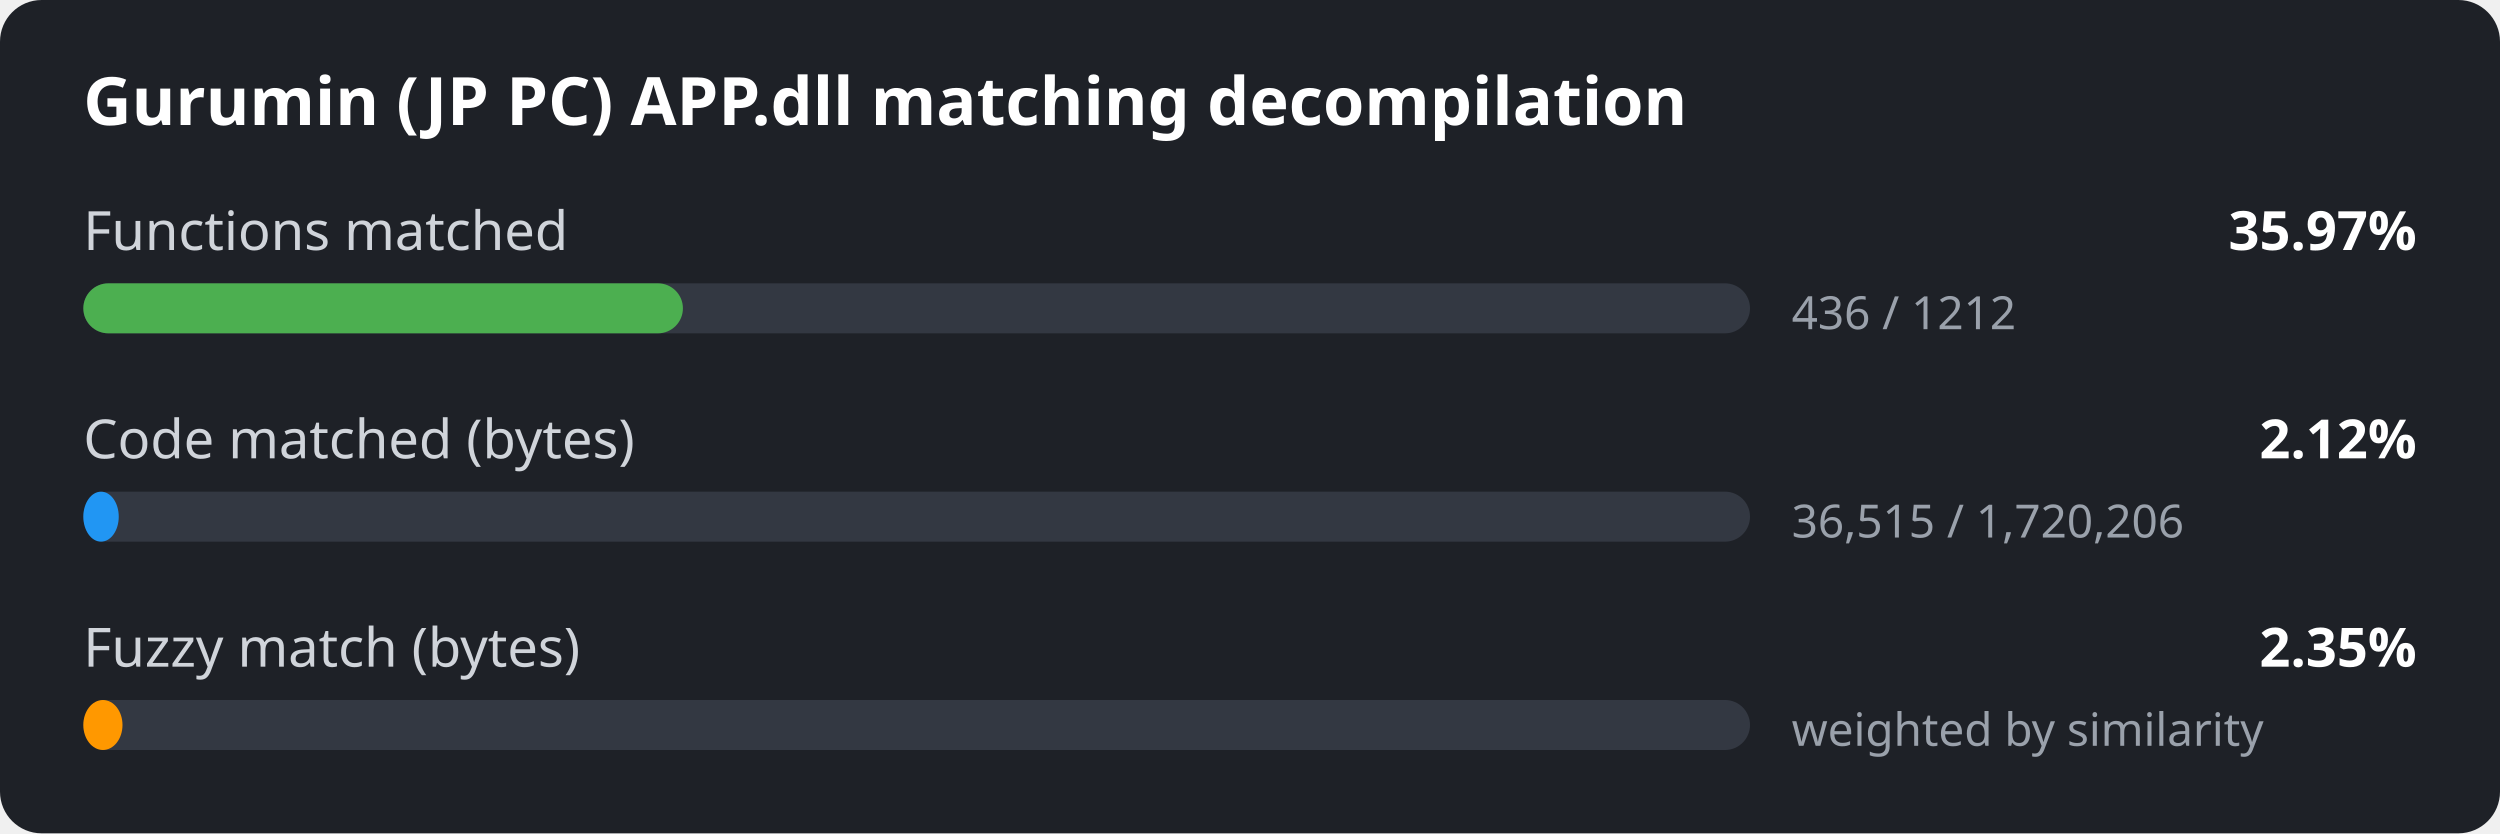
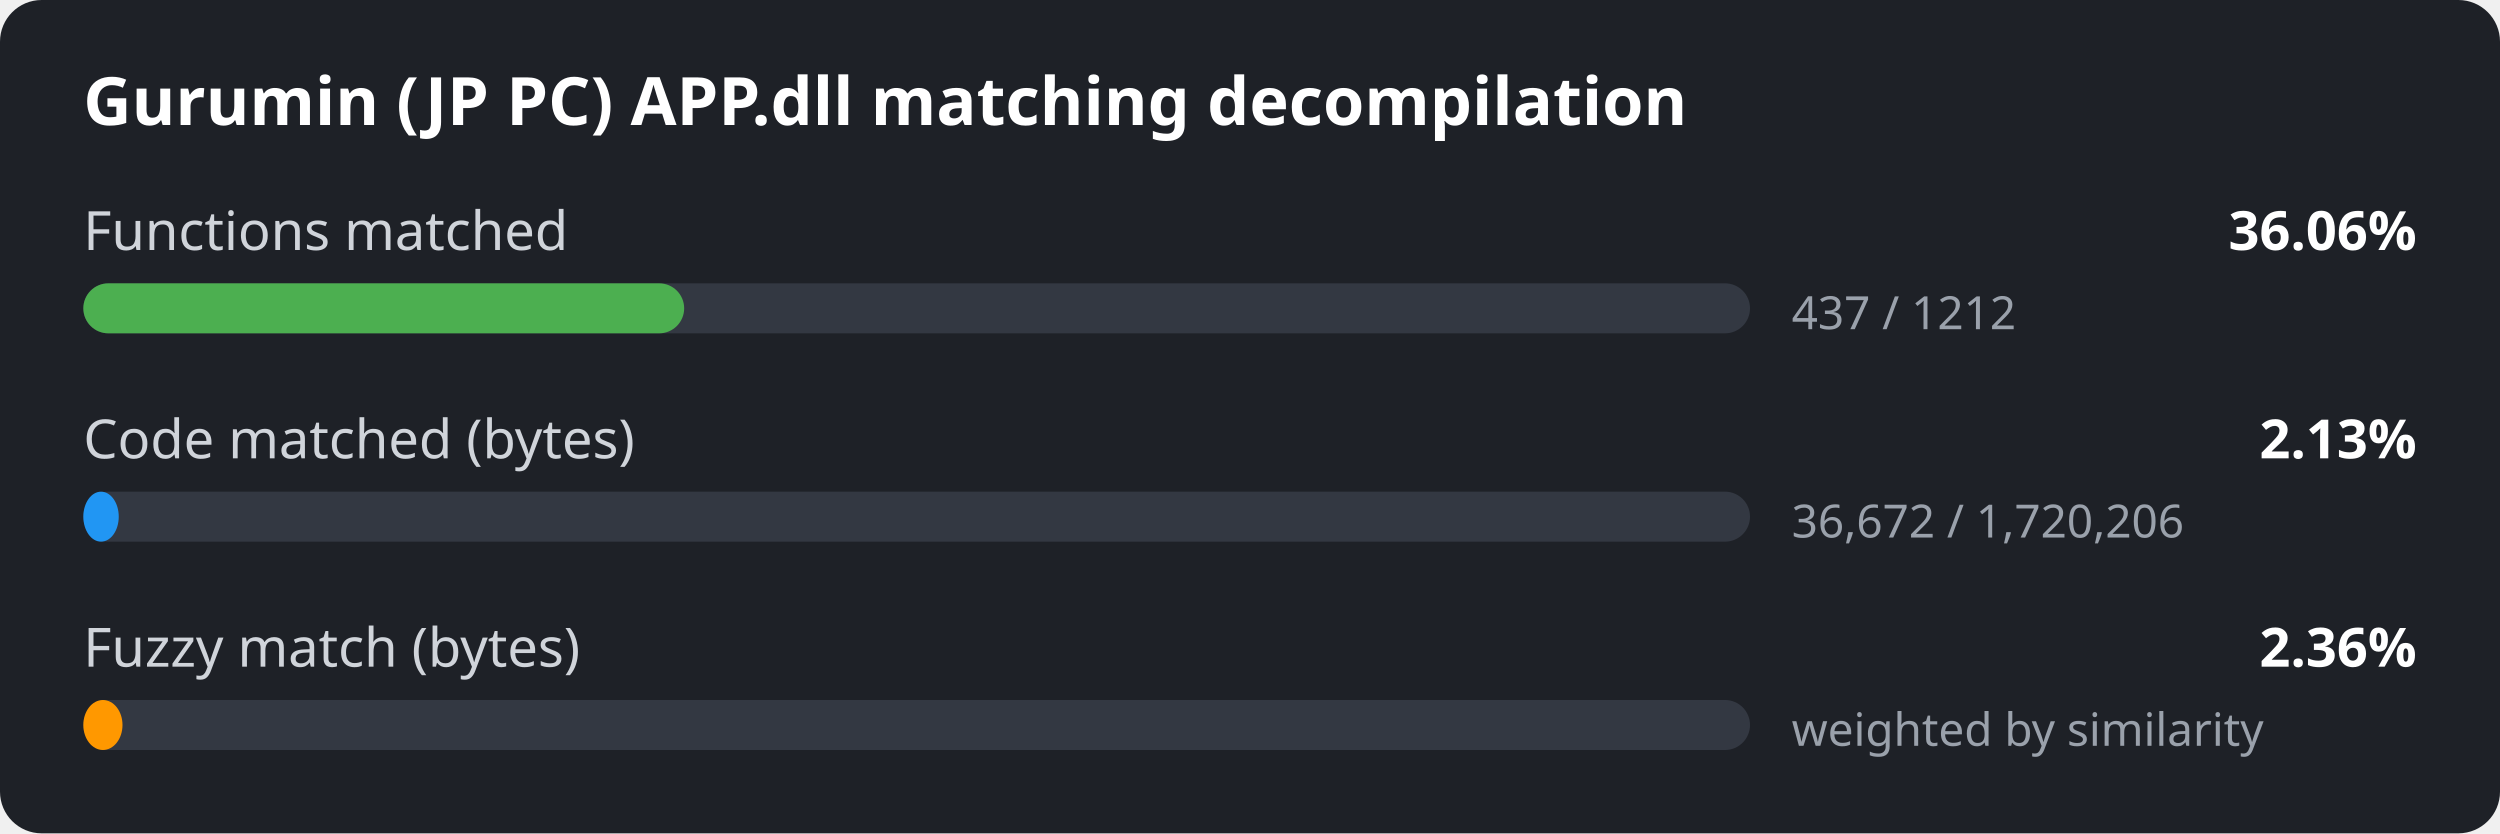
<svg xmlns="http://www.w3.org/2000/svg" width="600" height="200" viewBox="0 0 600 200">
  <style>
.bg { fill: #1e2127; }
.title { font: 600 16px sans-serif; fill: #ffffff; }
.label { font: 13px sans-serif; fill: #d0d4da; }
.value { font: 600 13px sans-serif; fill: #ffffff; }
.detail { font: 11px sans-serif; fill: #9aa1ab; }
.track { fill: #333842; }
</style>
  <rect width="600" height="200" rx="10" class="bg" />
  <text x="20" y="30" class="title">Gurumin (JP PC) APP.dll matching decompilation</text>
  <text x="20" y="60" class="label">Functions matched</text>
-   <text x="580" y="60" class="value" text-anchor="end">35.97%</text>
+   <text x="580" y="60" class="value" text-anchor="end">36.06%</text>
  <rect x="20" y="68" width="400" height="12" rx="6" class="track" />
-   <rect x="20" y="68" width="143.9" height="12" rx="6" fill="#4caf50" />
-   <text x="430" y="79" class="detail">436 / 1212</text>
+   <rect x="20" y="68" width="144.2" height="12" rx="6" fill="#4caf50" />
+   <text x="430" y="79" class="detail">437 / 1212</text>
  <text x="20" y="110" class="label">Code matched (bytes)</text>
-   <text x="580" y="110" class="value" text-anchor="end">2.12%</text>
+   <text x="580" y="110" class="value" text-anchor="end">2.13%</text>
  <rect x="20" y="118" width="400" height="12" rx="6" class="track" />
  <rect x="20" y="118" width="8.5" height="12" rx="6" fill="#2196f3" />
-   <text x="430" y="129" class="detail">36,515 / 1,720,206</text>
+   <text x="430" y="129" class="detail">36,672 / 1,720,206</text>
  <text x="20" y="160" class="label">Fuzzy match (bytes)</text>
-   <text x="580" y="160" class="value" text-anchor="end">2.35%</text>
+   <text x="580" y="160" class="value" text-anchor="end">2.36%</text>
  <rect x="20" y="168" width="400" height="12" rx="6" class="track" />
  <rect x="20" y="168" width="9.4" height="12" rx="6" fill="#ff9800" />
  <text x="430" y="179" class="detail">weighted by similarity</text>
</svg>
